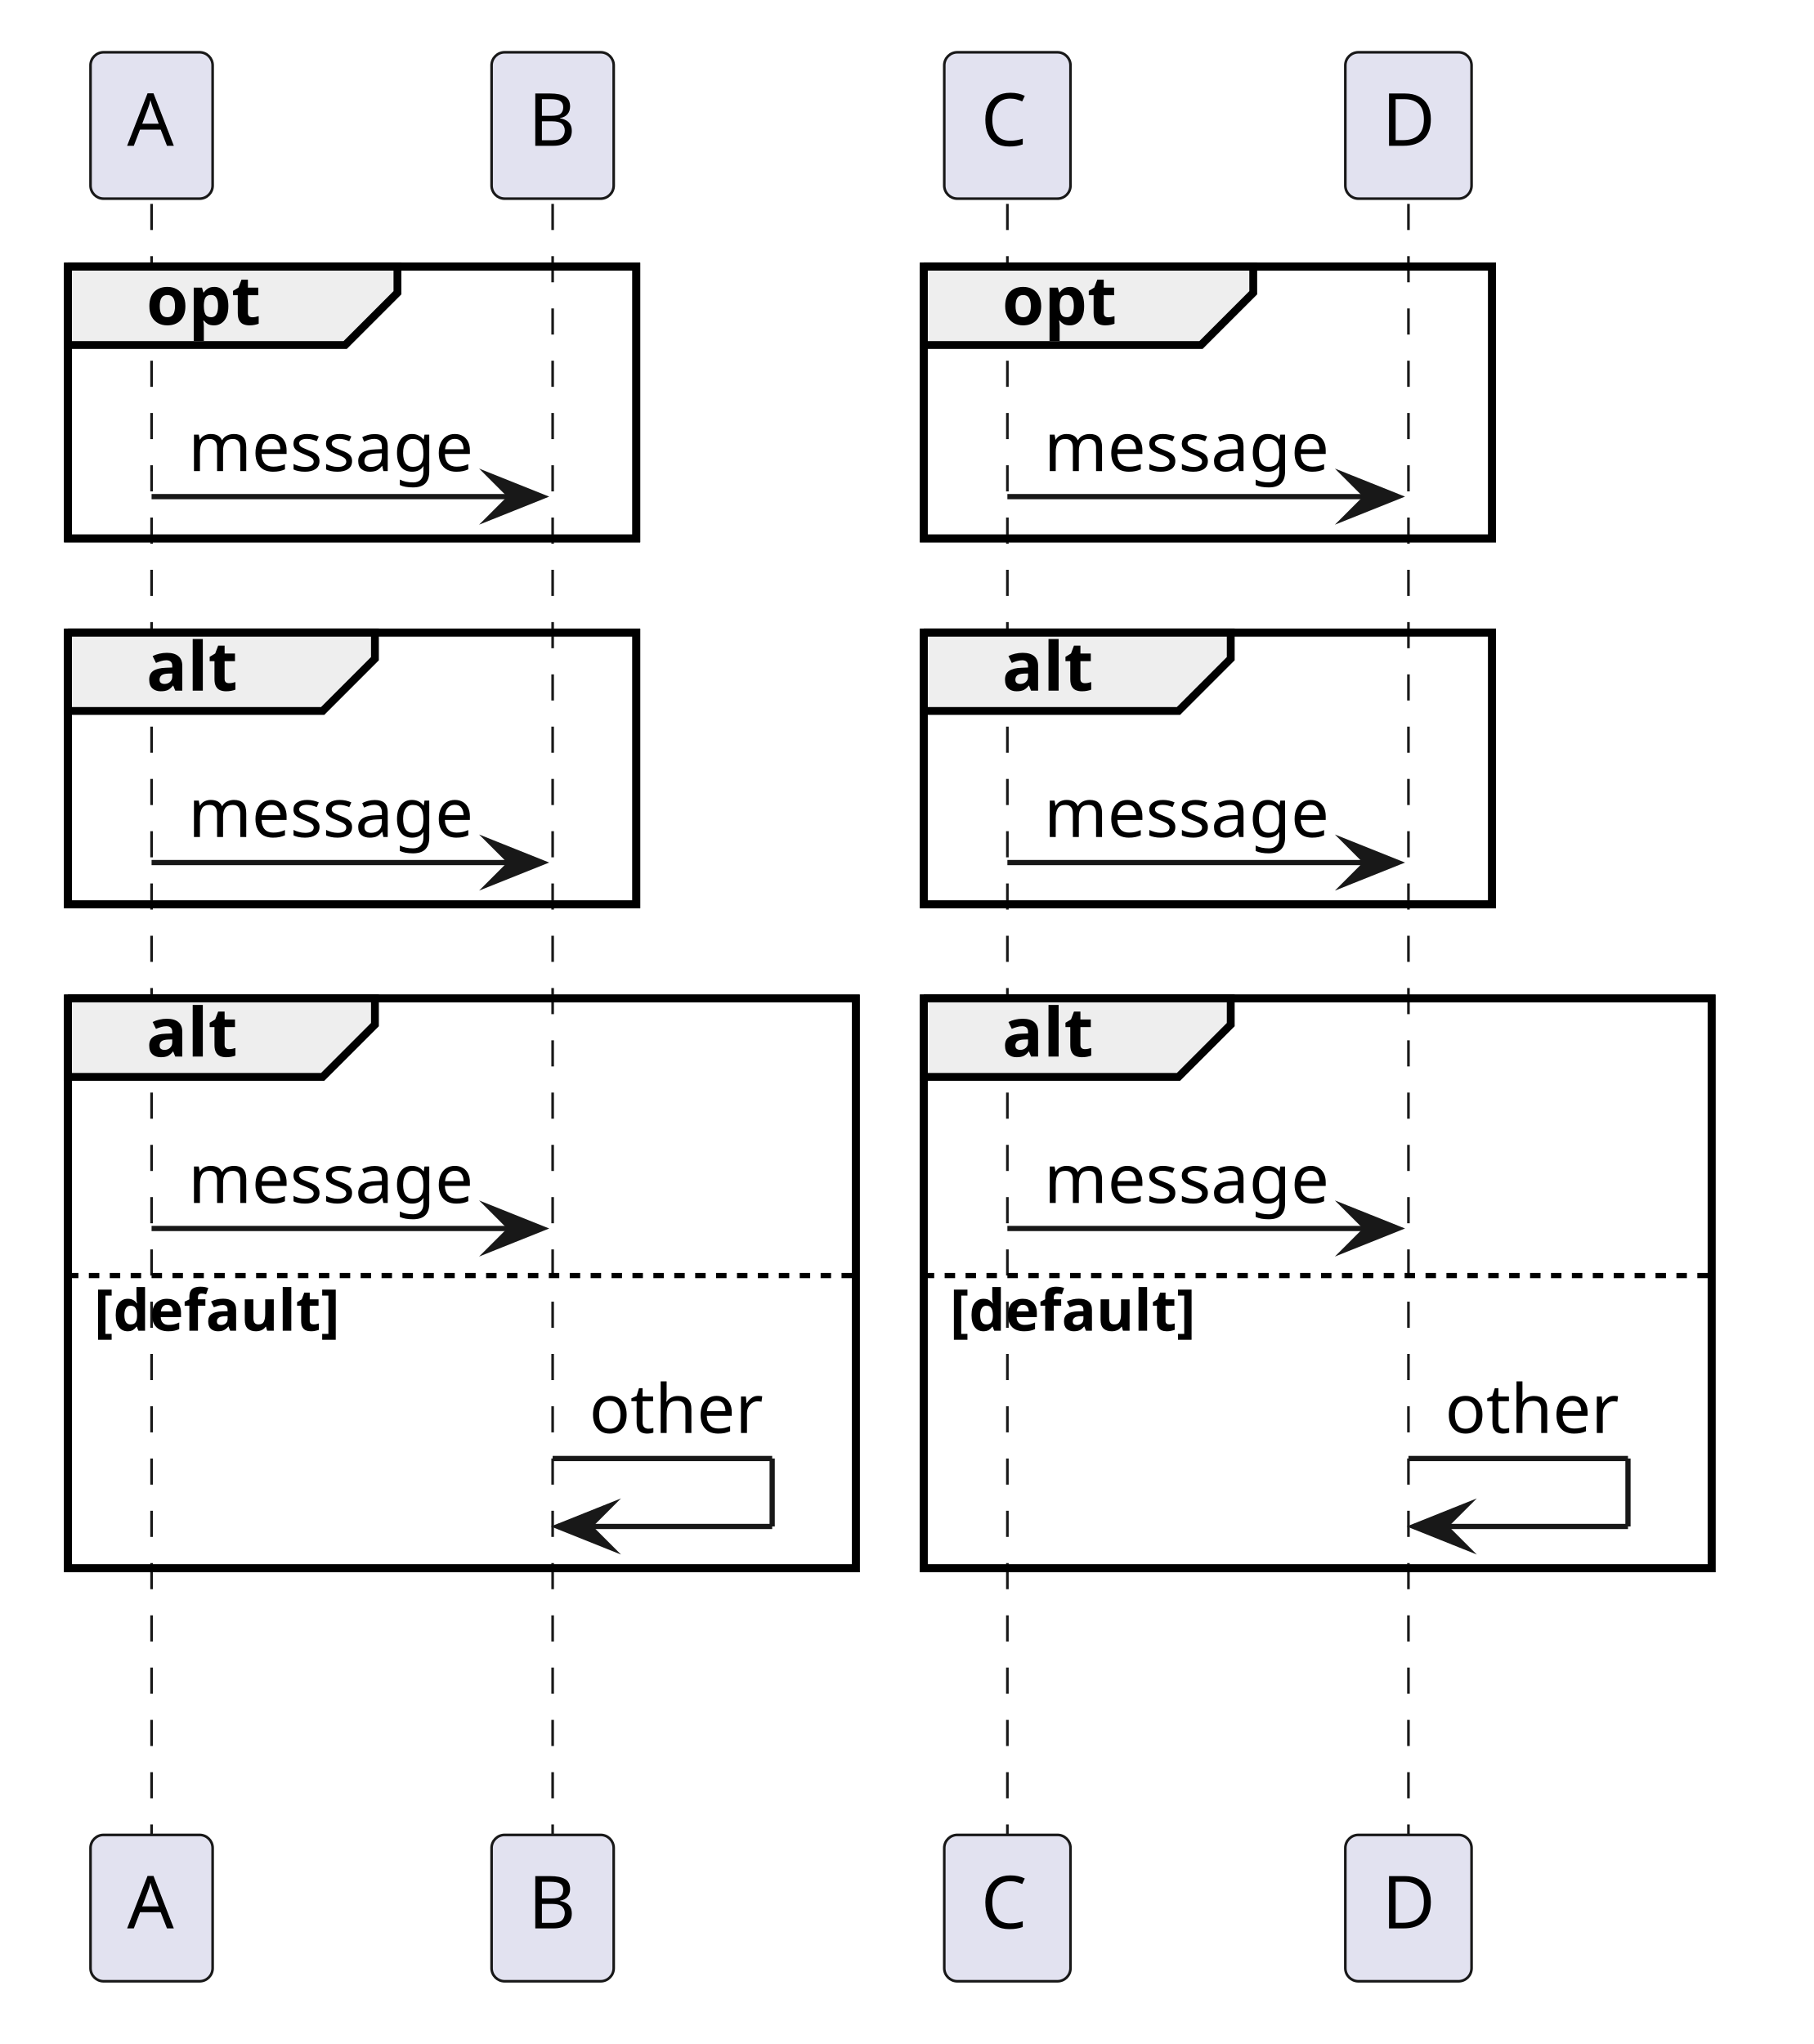
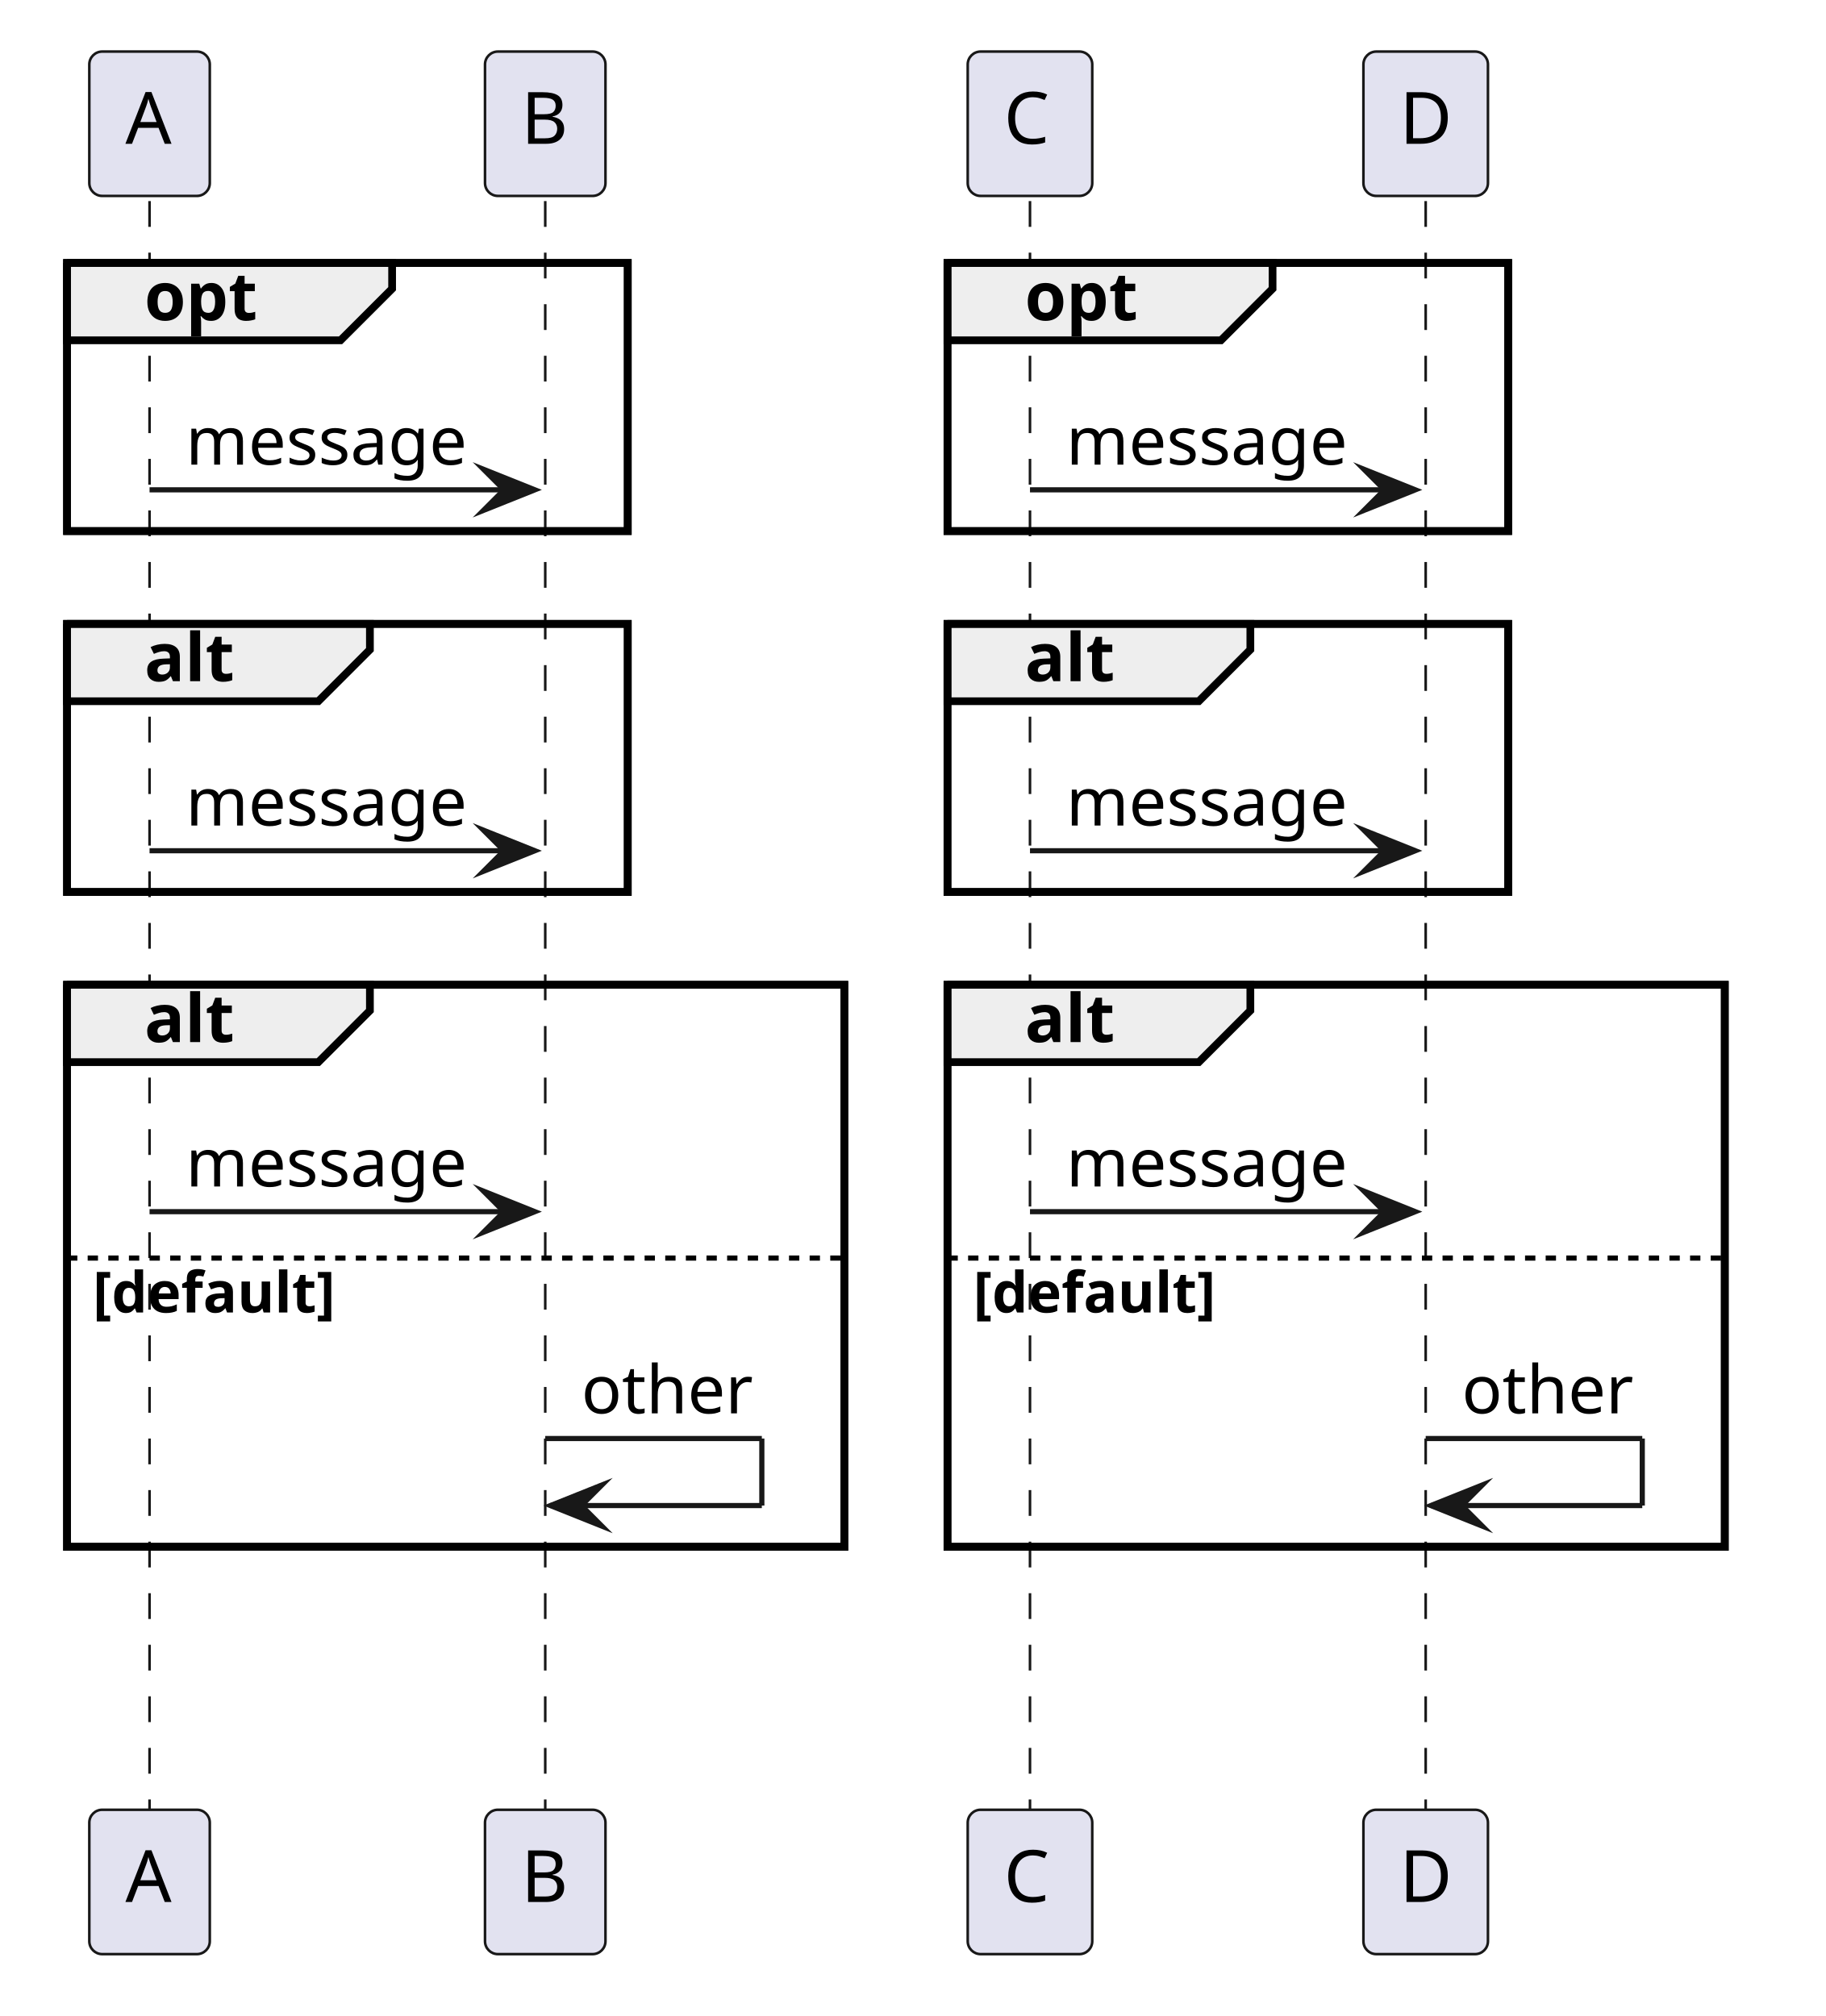
- <svg xmlns="http://www.w3.org/2000/svg" version="1.1" data-diagram-type="SEQUENCE" style="width:347px;height:391px;background:#FFFFFF;" width="347px" height="391px" viewBox="0 0 347 391" zoomAndPan="magnify" preserveAspectRatio="none" contentStyleType="text/css">
+ <svg xmlns="http://www.w3.org/2000/svg" version="1.1" data-diagram-type="SEQUENCE" style="width:354px;height:391px;background:#FFFFFF;" width="354px" height="391px" viewBox="0 0 354 391" zoomAndPan="magnify" preserveAspectRatio="none" contentStyleType="text/css">
  <defs />
  <g font-family="sans-serif" lengthAdjust="spacing">
    <rect x="13" y="51" width="108.731" height="52" fill="none" style="stroke:#000;stroke-width:1.5;" />
-     <rect x="176.731" y="51" width="108.731" height="52" fill="none" style="stroke:#000;stroke-width:1.5;" />
+     <rect x="183.731" y="51" width="108.731" height="52" fill="none" style="stroke:#000;stroke-width:1.5;" />
    <rect x="13" y="121" width="108.731" height="52" fill="none" style="stroke:#000;stroke-width:1.5;" />
-     <rect x="176.731" y="121" width="108.731" height="52" fill="none" style="stroke:#000;stroke-width:1.5;" />
+     <rect x="183.731" y="121" width="108.731" height="52" fill="none" style="stroke:#000;stroke-width:1.5;" />
    <rect x="13" y="191" width="150.731" height="109" fill="none" style="stroke:#000;stroke-width:1.5;" />
-     <rect x="176.731" y="191" width="150.731" height="109" fill="none" style="stroke:#000;stroke-width:1.5;" />
+     <rect x="183.731" y="191" width="150.731" height="109" fill="none" style="stroke:#000;stroke-width:1.5;" />
    <g>
      <rect x="25.5" y="39" width="8" height="312" fill="#000" fill-opacity="0" />
      <line x1="29" y1="39" x2="29" y2="351" style="stroke:#181818;stroke-width:0.5;stroke-dasharray:5,5;" />
    </g>
    <g>
      <rect x="102.231" y="39" width="8" height="312" fill="#000" fill-opacity="0" />
      <line x1="105.731" y1="39" x2="105.731" y2="351" style="stroke:#181818;stroke-width:0.5;stroke-dasharray:5,5;" />
    </g>
    <g>
-       <rect x="189.231" y="39" width="8" height="312" fill="#000" fill-opacity="0" />
-       <line x1="192.731" y1="39" x2="192.731" y2="351" style="stroke:#181818;stroke-width:0.5;stroke-dasharray:5,5;" />
+       <rect x="196.231" y="39" width="8" height="312" fill="#000" fill-opacity="0" />
+       <line x1="199.731" y1="39" x2="199.731" y2="351" style="stroke:#181818;stroke-width:0.5;stroke-dasharray:5,5;" />
    </g>
    <g>
-       <rect x="265.963" y="39" width="8" height="312" fill="#000" fill-opacity="0" />
-       <line x1="269.463" y1="39" x2="269.463" y2="351" style="stroke:#181818;stroke-width:0.5;stroke-dasharray:5,5;" />
+       <rect x="272.963" y="39" width="8" height="312" fill="#000" fill-opacity="0" />
+       <line x1="276.463" y1="39" x2="276.463" y2="351" style="stroke:#181818;stroke-width:0.5;stroke-dasharray:5,5;" />
    </g>
    <rect x="17.319" y="10" width="23.362" height="28" fill="#E2E2F0" rx="2.5" ry="2.5" style="stroke:#181818;stroke-width:0.5;" />
    <text x="24.319" y="27.889" fill="#000" font-size="14">A</text>
    <rect x="94.05" y="10" width="23.362" height="28" fill="#E2E2F0" rx="2.5" ry="2.5" style="stroke:#181818;stroke-width:0.5;" />
    <text x="101.05" y="27.889" fill="#000" font-size="14">B</text>
-     <rect x="180.656" y="10" width="24.15" height="28" fill="#E2E2F0" rx="2.5" ry="2.5" style="stroke:#181818;stroke-width:0.5;" />
-     <text x="187.656" y="27.889" fill="#000" font-size="14">C</text>
-     <rect x="257.388" y="10" width="24.15" height="28" fill="#E2E2F0" rx="2.5" ry="2.5" style="stroke:#181818;stroke-width:0.5;" />
-     <text x="264.388" y="27.889" fill="#000" font-size="14">D</text>
+     <rect x="187.656" y="10" width="24.15" height="28" fill="#E2E2F0" rx="2.5" ry="2.5" style="stroke:#181818;stroke-width:0.5;" />
+     <text x="194.656" y="27.889" fill="#000" font-size="14">C</text>
+     <rect x="264.388" y="10" width="24.15" height="28" fill="#E2E2F0" rx="2.5" ry="2.5" style="stroke:#181818;stroke-width:0.5;" />
+     <text x="271.388" y="27.889" fill="#000" font-size="14">D</text>
    <rect x="17.319" y="351" width="23.362" height="28" fill="#E2E2F0" rx="2.5" ry="2.5" style="stroke:#181818;stroke-width:0.5;" />
    <text x="24.319" y="368.889" fill="#000" font-size="14">A</text>
    <rect x="94.05" y="351" width="23.362" height="28" fill="#E2E2F0" rx="2.5" ry="2.5" style="stroke:#181818;stroke-width:0.5;" />
    <text x="101.05" y="368.889" fill="#000" font-size="14">B</text>
-     <rect x="180.656" y="351" width="24.15" height="28" fill="#E2E2F0" rx="2.5" ry="2.5" style="stroke:#181818;stroke-width:0.5;" />
-     <text x="187.656" y="368.889" fill="#000" font-size="14">C</text>
-     <rect x="257.388" y="351" width="24.15" height="28" fill="#E2E2F0" rx="2.5" ry="2.5" style="stroke:#181818;stroke-width:0.5;" />
-     <text x="264.388" y="368.889" fill="#000" font-size="14">D</text>
+     <rect x="187.656" y="351" width="24.15" height="28" fill="#E2E2F0" rx="2.5" ry="2.5" style="stroke:#181818;stroke-width:0.5;" />
+     <text x="194.656" y="368.889" fill="#000" font-size="14">C</text>
+     <rect x="264.388" y="351" width="24.15" height="28" fill="#E2E2F0" rx="2.5" ry="2.5" style="stroke:#181818;stroke-width:0.5;" />
+     <text x="271.388" y="368.889" fill="#000" font-size="14">D</text>
    <path d="M13,51 L76.038,51 L76.038,56 L66.038,66 L13,66 L13,51" fill="#EEE" style="stroke:#000;stroke-width:1.5;" />
    <rect x="13" y="51" width="108.731" height="52" fill="none" style="stroke:#000;stroke-width:1.5;" />
    <text x="28" y="62.111" fill="#000" font-size="13" textLength="18.038" font-weight="700">opt</text>
    <polygon points="93.731,91,103.731,95,93.731,99,97.731,95" fill="#181818" style="stroke:#181818;stroke-width:1;stroke-linejoin:miter;stroke-miterlimit:10;" />
    <line x1="29" y1="95" x2="99.731" y2="95" style="stroke:#181818;stroke-width:1;" />
    <text x="36" y="90.111" fill="#000" font-size="13" textLength="52.731">message</text>
-     <path d="M176.731,51 L239.769,51 L239.769,56 L229.769,66 L176.731,66 L176.731,51" fill="#EEE" style="stroke:#000;stroke-width:1.5;" />
-     <rect x="176.731" y="51" width="108.731" height="52" fill="none" style="stroke:#000;stroke-width:1.5;" />
-     <text x="191.731" y="62.111" fill="#000" font-size="13" textLength="18.038" font-weight="700">opt</text>
-     <polygon points="257.463,91,267.463,95,257.463,99,261.463,95" fill="#181818" style="stroke:#181818;stroke-width:1;stroke-linejoin:miter;stroke-miterlimit:10;" />
-     <line x1="192.731" y1="95" x2="263.463" y2="95" style="stroke:#181818;stroke-width:1;" />
-     <text x="199.731" y="90.111" fill="#000" font-size="13" textLength="52.731">message</text>
+     <path d="M183.731,51 L246.769,51 L246.769,56 L236.769,66 L183.731,66 L183.731,51" fill="#EEE" style="stroke:#000;stroke-width:1.5;" />
+     <rect x="183.731" y="51" width="108.731" height="52" fill="none" style="stroke:#000;stroke-width:1.5;" />
+     <text x="198.731" y="62.111" fill="#000" font-size="13" textLength="18.038" font-weight="700">opt</text>
+     <polygon points="264.463,91,274.463,95,264.463,99,268.463,95" fill="#181818" style="stroke:#181818;stroke-width:1;stroke-linejoin:miter;stroke-miterlimit:10;" />
+     <line x1="199.731" y1="95" x2="270.463" y2="95" style="stroke:#181818;stroke-width:1;" />
+     <text x="206.731" y="90.111" fill="#000" font-size="13" textLength="52.731">message</text>
    <path d="M13,121 L71.731,121 L71.731,126 L61.731,136 L13,136 L13,121" fill="#EEE" style="stroke:#000;stroke-width:1.5;" />
    <rect x="13" y="121" width="108.731" height="52" fill="none" style="stroke:#000;stroke-width:1.5;" />
    <text x="28" y="132.111" fill="#000" font-size="13" textLength="13.731" font-weight="700">alt</text>
    <polygon points="93.731,161,103.731,165,93.731,169,97.731,165" fill="#181818" style="stroke:#181818;stroke-width:1;stroke-linejoin:miter;stroke-miterlimit:10;" />
    <line x1="29" y1="165" x2="99.731" y2="165" style="stroke:#181818;stroke-width:1;" />
    <text x="36" y="160.111" fill="#000" font-size="13" textLength="52.731">message</text>
-     <path d="M176.731,121 L235.463,121 L235.463,126 L225.463,136 L176.731,136 L176.731,121" fill="#EEE" style="stroke:#000;stroke-width:1.5;" />
-     <rect x="176.731" y="121" width="108.731" height="52" fill="none" style="stroke:#000;stroke-width:1.5;" />
-     <text x="191.731" y="132.111" fill="#000" font-size="13" textLength="13.731" font-weight="700">alt</text>
-     <polygon points="257.463,161,267.463,165,257.463,169,261.463,165" fill="#181818" style="stroke:#181818;stroke-width:1;stroke-linejoin:miter;stroke-miterlimit:10;" />
-     <line x1="192.731" y1="165" x2="263.463" y2="165" style="stroke:#181818;stroke-width:1;" />
-     <text x="199.731" y="160.111" fill="#000" font-size="13" textLength="52.731">message</text>
+     <path d="M183.731,121 L242.463,121 L242.463,126 L232.463,136 L183.731,136 L183.731,121" fill="#EEE" style="stroke:#000;stroke-width:1.5;" />
+     <rect x="183.731" y="121" width="108.731" height="52" fill="none" style="stroke:#000;stroke-width:1.5;" />
+     <text x="198.731" y="132.111" fill="#000" font-size="13" textLength="13.731" font-weight="700">alt</text>
+     <polygon points="264.463,161,274.463,165,264.463,169,268.463,165" fill="#181818" style="stroke:#181818;stroke-width:1;stroke-linejoin:miter;stroke-miterlimit:10;" />
+     <line x1="199.731" y1="165" x2="270.463" y2="165" style="stroke:#181818;stroke-width:1;" />
+     <text x="206.731" y="160.111" fill="#000" font-size="13" textLength="52.731">message</text>
    <path d="M13,191 L71.731,191 L71.731,196 L61.731,206 L13,206 L13,191" fill="#EEE" style="stroke:#000;stroke-width:1.5;" />
    <rect x="13" y="191" width="150.731" height="109" fill="none" style="stroke:#000;stroke-width:1.5;" />
    <text x="28" y="202.111" fill="#000" font-size="13" textLength="13.731" font-weight="700">alt</text>
    <polygon points="93.731,231,103.731,235,93.731,239,97.731,235" fill="#181818" style="stroke:#181818;stroke-width:1;stroke-linejoin:miter;stroke-miterlimit:10;" />
    <line x1="29" y1="235" x2="99.731" y2="235" style="stroke:#181818;stroke-width:1;" />
    <text x="36" y="230.111" fill="#000" font-size="13" textLength="52.731">message</text>
    <line x1="13" y1="244" x2="163.731" y2="244" style="stroke:#000;stroke-width:1;stroke-dasharray:2,2;" />
    <text x="18" y="254.556" fill="#000" font-size="11" textLength="39.05" font-weight="700">[default]</text>
    <line x1="105.731" y1="279" x2="147.731" y2="279" style="stroke:#181818;stroke-width:1;" />
    <line x1="147.731" y1="279" x2="147.731" y2="292" style="stroke:#181818;stroke-width:1;" />
    <line x1="106.731" y1="292" x2="147.731" y2="292" style="stroke:#181818;stroke-width:1;" />
    <polygon points="116.731,288,106.731,292,116.731,296,112.731,292" fill="#181818" style="stroke:#181818;stroke-width:1;stroke-linejoin:miter;stroke-miterlimit:10;" />
    <text x="112.731" y="274.111" fill="#000" font-size="13" textLength="29.575">other</text>
-     <path d="M176.731,191 L235.463,191 L235.463,196 L225.463,206 L176.731,206 L176.731,191" fill="#EEE" style="stroke:#000;stroke-width:1.5;" />
-     <rect x="176.731" y="191" width="150.731" height="109" fill="none" style="stroke:#000;stroke-width:1.5;" />
-     <text x="191.731" y="202.111" fill="#000" font-size="13" textLength="13.731" font-weight="700">alt</text>
-     <polygon points="257.463,231,267.463,235,257.463,239,261.463,235" fill="#181818" style="stroke:#181818;stroke-width:1;stroke-linejoin:miter;stroke-miterlimit:10;" />
-     <line x1="192.731" y1="235" x2="263.463" y2="235" style="stroke:#181818;stroke-width:1;" />
-     <text x="199.731" y="230.111" fill="#000" font-size="13" textLength="52.731">message</text>
-     <line x1="176.731" y1="244" x2="327.463" y2="244" style="stroke:#000;stroke-width:1;stroke-dasharray:2,2;" />
-     <text x="181.731" y="254.556" fill="#000" font-size="11" textLength="39.05" font-weight="700">[default]</text>
-     <line x1="269.463" y1="279" x2="311.463" y2="279" style="stroke:#181818;stroke-width:1;" />
-     <line x1="311.463" y1="279" x2="311.463" y2="292" style="stroke:#181818;stroke-width:1;" />
-     <line x1="270.463" y1="292" x2="311.463" y2="292" style="stroke:#181818;stroke-width:1;" />
-     <polygon points="280.463,288,270.463,292,280.463,296,276.463,292" fill="#181818" style="stroke:#181818;stroke-width:1;stroke-linejoin:miter;stroke-miterlimit:10;" />
-     <text x="276.463" y="274.111" fill="#000" font-size="13" textLength="29.575">other</text>
+     <path d="M183.731,191 L242.463,191 L242.463,196 L232.463,206 L183.731,206 L183.731,191" fill="#EEE" style="stroke:#000;stroke-width:1.5;" />
+     <rect x="183.731" y="191" width="150.731" height="109" fill="none" style="stroke:#000;stroke-width:1.5;" />
+     <text x="198.731" y="202.111" fill="#000" font-size="13" textLength="13.731" font-weight="700">alt</text>
+     <polygon points="264.463,231,274.463,235,264.463,239,268.463,235" fill="#181818" style="stroke:#181818;stroke-width:1;stroke-linejoin:miter;stroke-miterlimit:10;" />
+     <line x1="199.731" y1="235" x2="270.463" y2="235" style="stroke:#181818;stroke-width:1;" />
+     <text x="206.731" y="230.111" fill="#000" font-size="13" textLength="52.731">message</text>
+     <line x1="183.731" y1="244" x2="334.463" y2="244" style="stroke:#000;stroke-width:1;stroke-dasharray:2,2;" />
+     <text x="188.731" y="254.556" fill="#000" font-size="11" textLength="39.05" font-weight="700">[default]</text>
+     <line x1="276.463" y1="279" x2="318.463" y2="279" style="stroke:#181818;stroke-width:1;" />
+     <line x1="318.463" y1="279" x2="318.463" y2="292" style="stroke:#181818;stroke-width:1;" />
+     <line x1="277.463" y1="292" x2="318.463" y2="292" style="stroke:#181818;stroke-width:1;" />
+     <polygon points="287.463,288,277.463,292,287.463,296,283.463,292" fill="#181818" style="stroke:#181818;stroke-width:1;stroke-linejoin:miter;stroke-miterlimit:10;" />
+     <text x="283.463" y="274.111" fill="#000" font-size="13" textLength="29.575">other</text>
  </g>
</svg>
